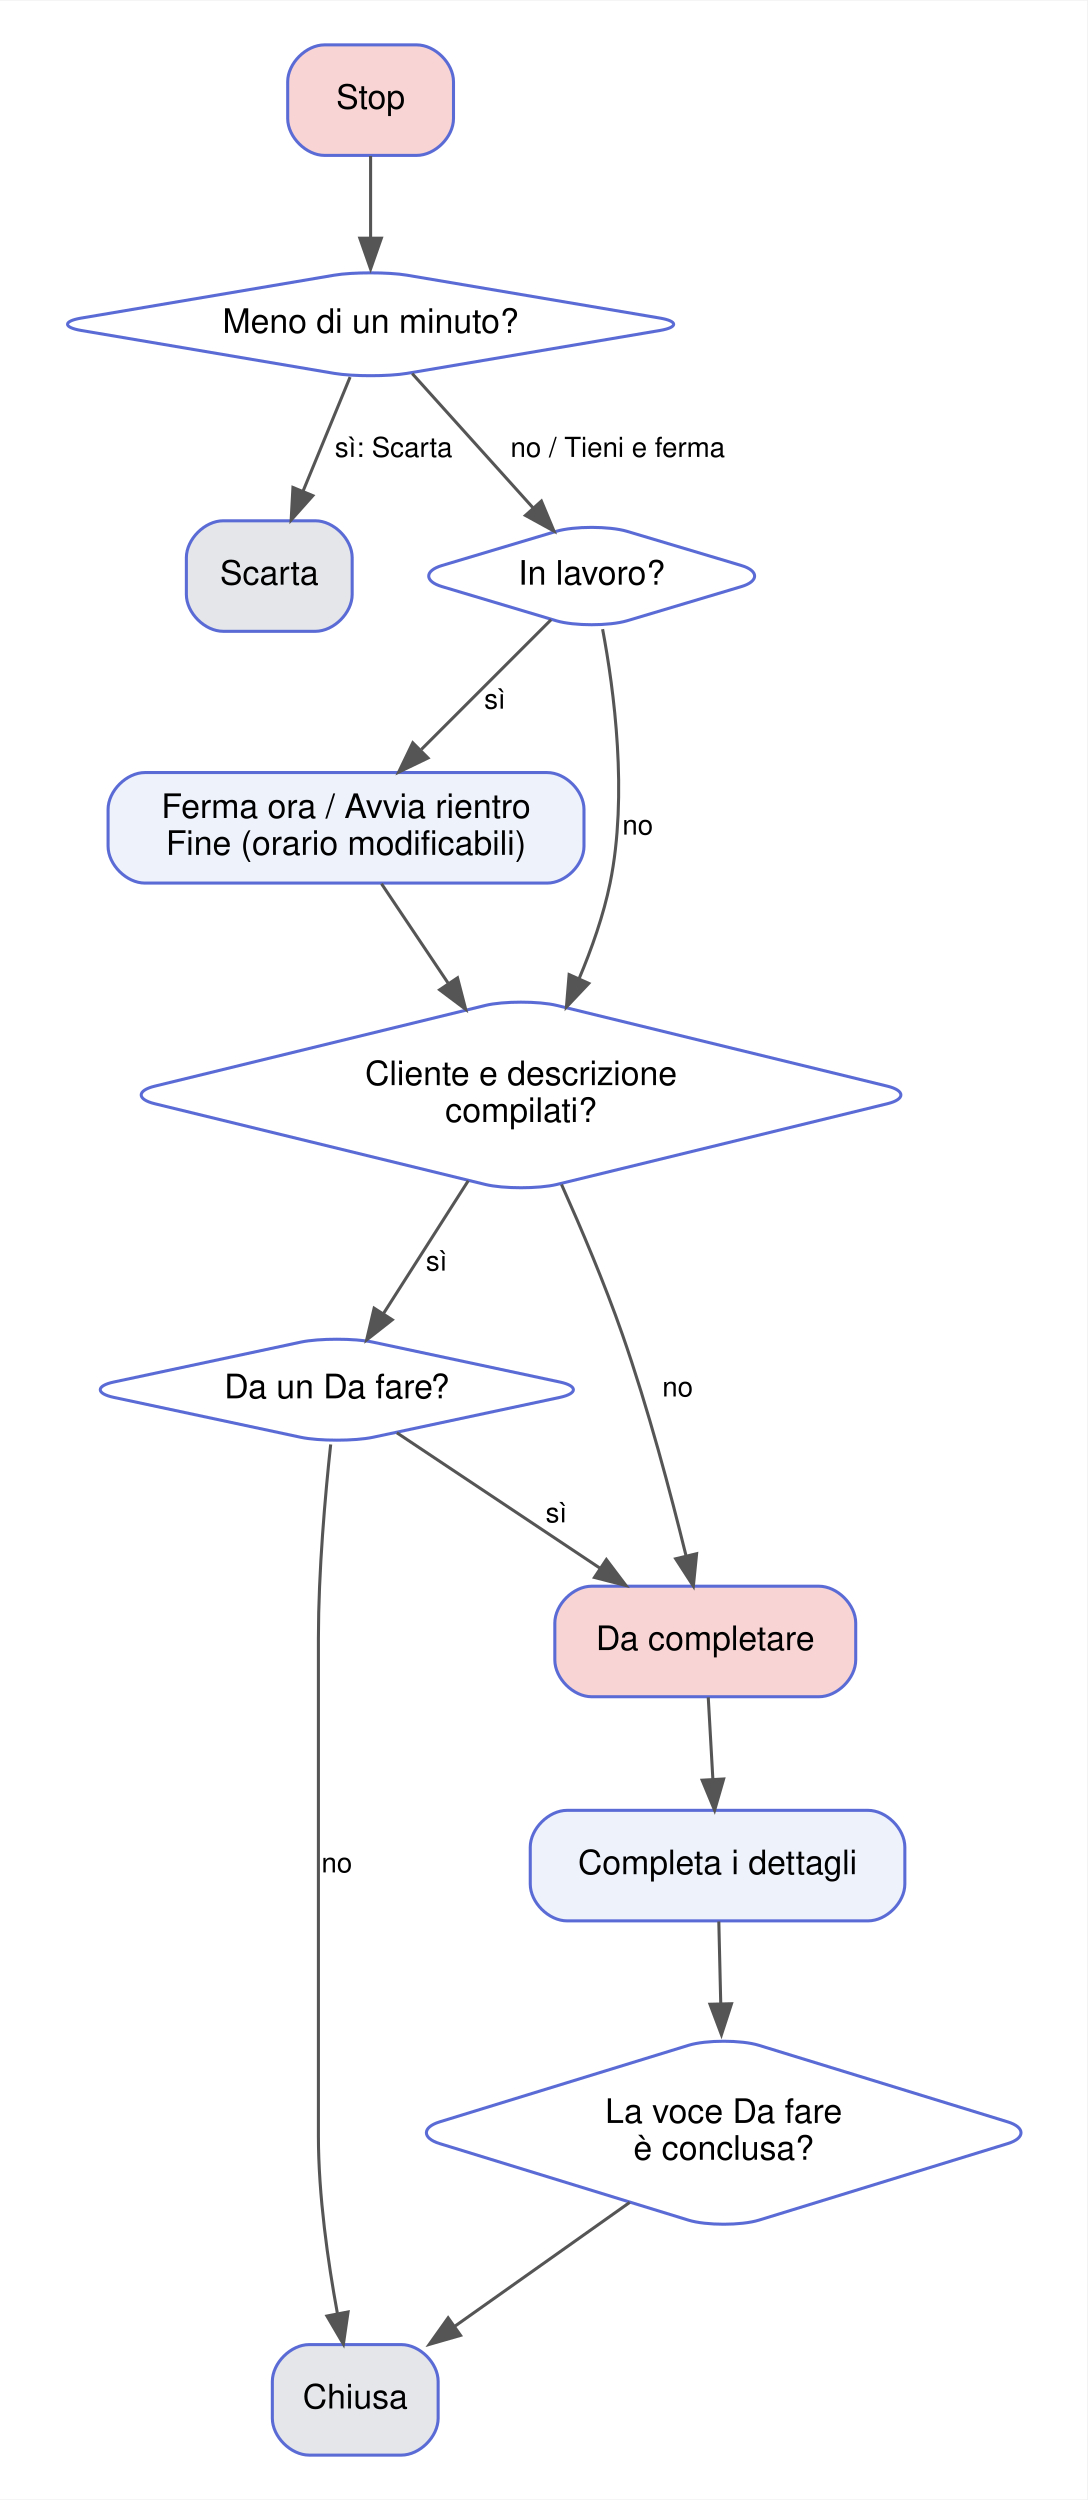
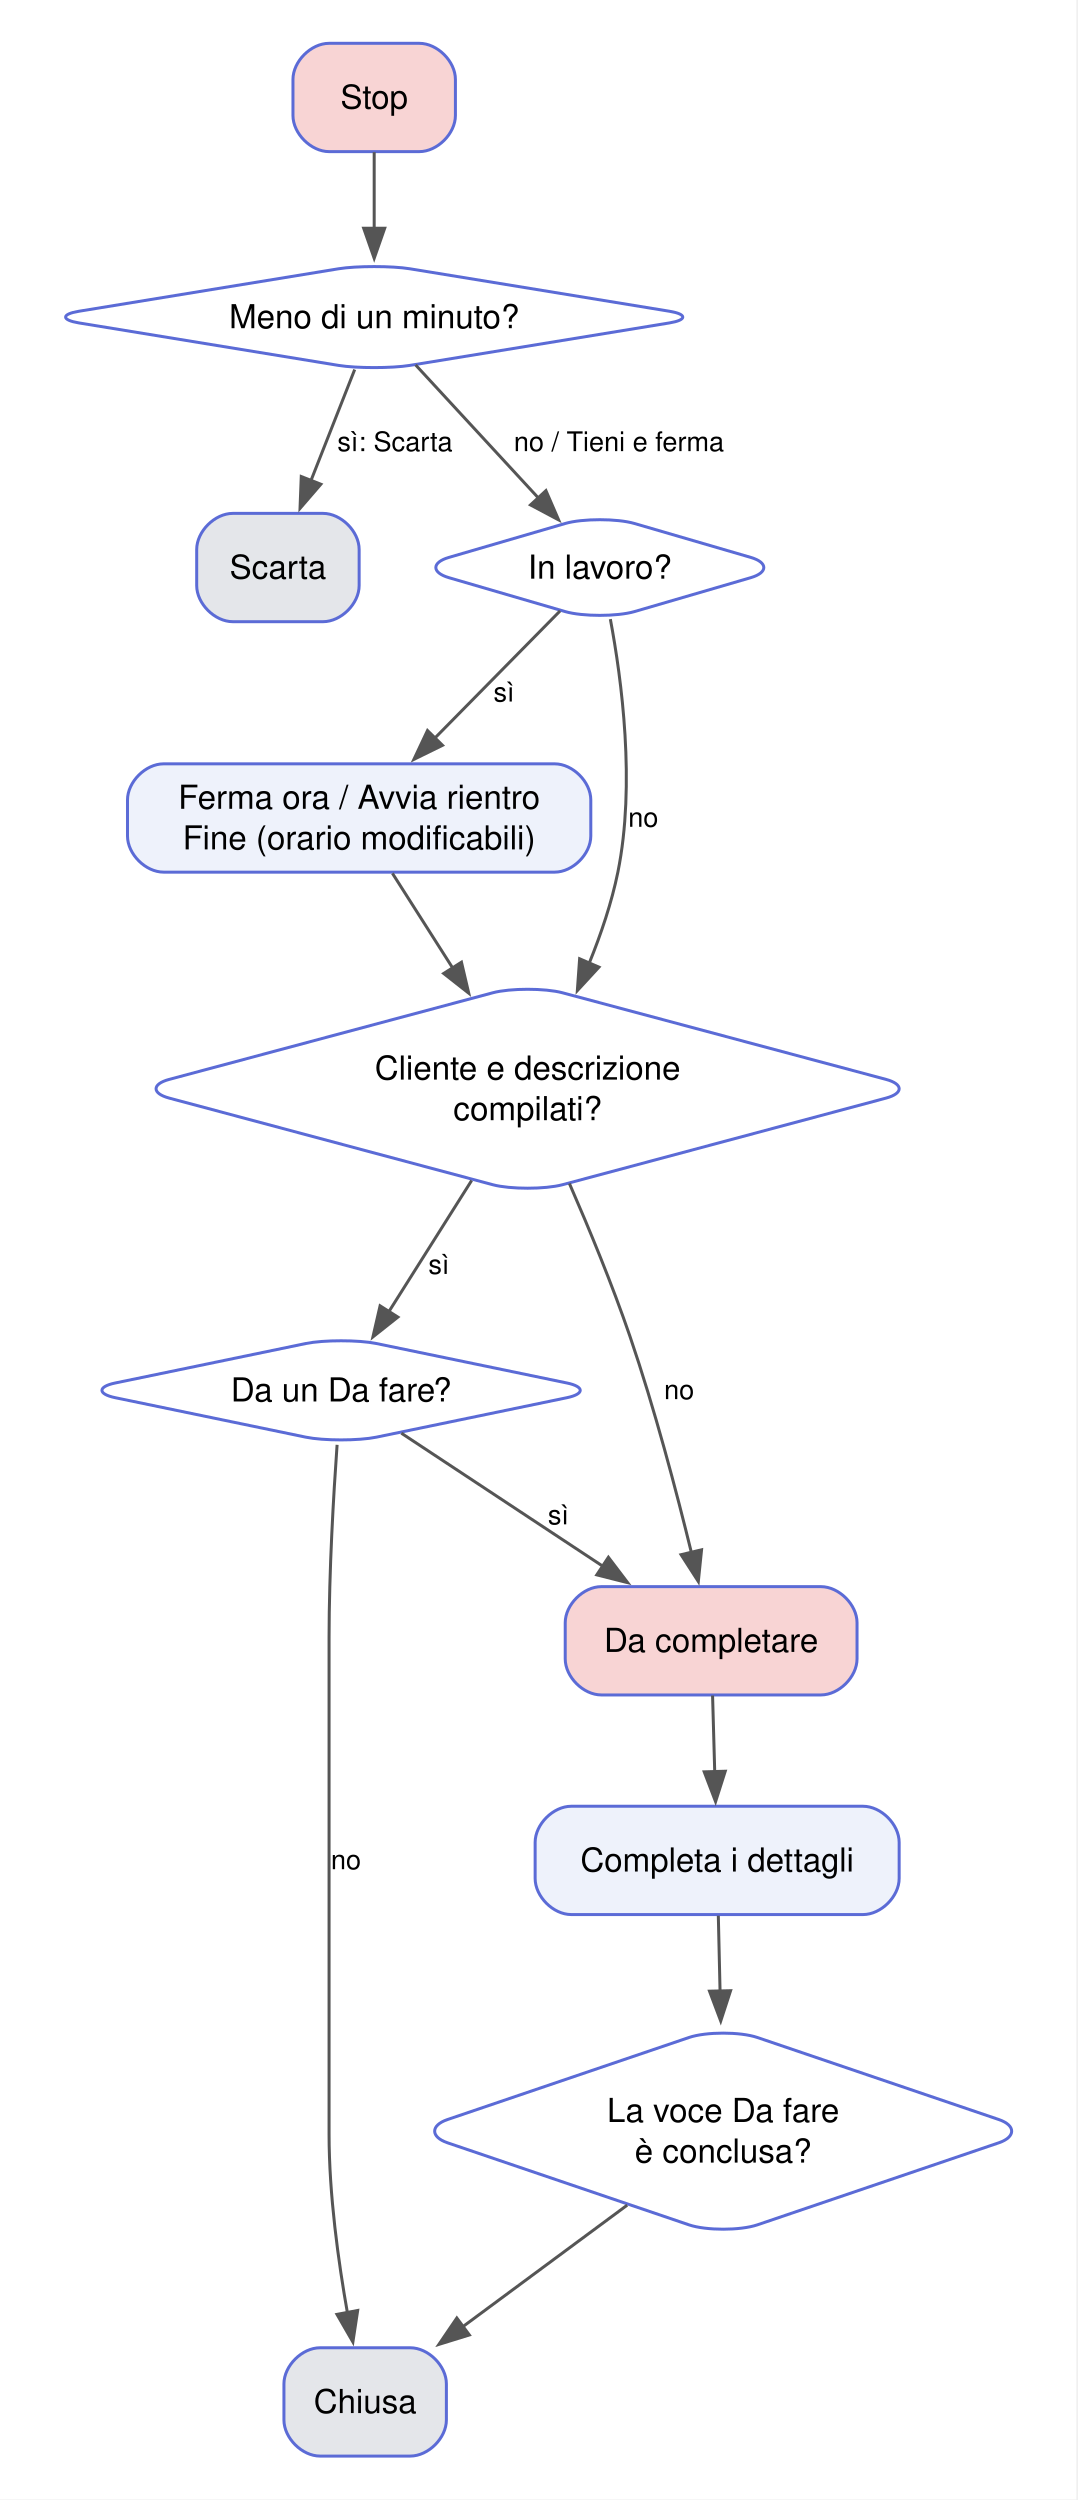
- <svg xmlns="http://www.w3.org/2000/svg" width="354pt" height="814pt" viewBox="0.00 0.00 354.10 813.80">
-   <g id="graph0" class="graph" transform="scale(1 1) rotate(0) translate(14.4 799.4)">
-     <polygon fill="white" stroke="transparent" points="-14.4,14.4 -14.4,-799.4 339.7,-799.4 339.7,14.4 -14.4,14.4" />
+ <svg xmlns="http://www.w3.org/2000/svg" width="358pt" height="831pt" viewBox="0.00 0.00 358.00 831.00">
+   <g id="graph0" class="graph" transform="scale(1 1) rotate(0) translate(14.4 816.4)">
+     <polygon fill="white" stroke="none" points="-14.4,14.4 -14.4,-816.4 343.38,-816.4 343.38,14.4 -14.4,14.4" />
    <g id="node1" class="node">
-       <path fill="#f8d4d4" stroke="#5b6bd6" d="M121.3,-785C121.3,-785 91.3,-785 91.3,-785 85.3,-785 79.3,-779 79.3,-773 79.3,-773 79.3,-761 79.3,-761 79.3,-755 85.3,-749 91.3,-749 91.3,-749 121.3,-749 121.3,-749 127.3,-749 133.3,-755 133.3,-761 133.3,-761 133.3,-773 133.3,-773 133.3,-779 127.3,-785 121.3,-785" />
-       <text text-anchor="middle" x="106.3" y="-764.2" font-family="Helvetica,sans-Serif" font-size="11.00">Stop</text>
+       <path fill="#f8d4d4" stroke="#5b6bd6" d="M124.98,-802C124.98,-802 94.98,-802 94.98,-802 88.98,-802 82.98,-796 82.98,-790 82.98,-790 82.98,-778 82.98,-778 82.98,-772 88.98,-766 94.98,-766 94.98,-766 124.98,-766 124.98,-766 130.98,-766 136.98,-772 136.98,-778 136.98,-778 136.98,-790 136.98,-790 136.98,-796 130.98,-802 124.98,-802" />
+       <text xml:space="preserve" text-anchor="middle" x="109.98" y="-780.3" font-family="Helvetica,sans-Serif" font-size="11.00">Stop</text>
    </g>
    <g id="node2" class="node">
-       <path fill="#ffffff" stroke="#5b6bd6" d="M94.47,-709.99C94.47,-709.99 12.03,-696.01 12.03,-696.01 6.11,-695 6.11,-693 12.03,-691.99 12.03,-691.99 94.47,-678.01 94.47,-678.01 100.39,-677 112.22,-677 118.13,-678.01 118.13,-678.01 200.58,-691.99 200.58,-691.99 206.49,-693 206.49,-695 200.58,-696.01 200.58,-696.01 118.13,-709.99 118.13,-709.99 112.22,-711 100.39,-711 94.47,-709.99" />
-       <text text-anchor="middle" x="106.3" y="-691.2" font-family="Helvetica,sans-Serif" font-size="11.00">Meno di un minuto?</text>
+       <path fill="#ffffff" stroke="#5b6bd6" d="M98.14,-727.06C98.14,-727.06 11.84,-712.94 11.84,-712.94 5.92,-711.97 5.92,-710.03 11.84,-709.06 11.84,-709.06 98.14,-694.94 98.14,-694.94 104.06,-693.97 115.9,-693.97 121.82,-694.94 121.82,-694.94 208.12,-709.06 208.12,-709.06 214.04,-710.03 214.04,-711.97 208.12,-712.94 208.12,-712.94 121.82,-727.06 121.82,-727.06 115.9,-728.03 104.06,-728.03 98.14,-727.06" />
+       <text xml:space="preserve" text-anchor="middle" x="109.98" y="-707.3" font-family="Helvetica,sans-Serif" font-size="11.00">Meno di un minuto?</text>
    </g>
    <g id="edge1" class="edge">
-       <path fill="none" stroke="#555555" d="M106.3,-748.81C106.3,-740.79 106.3,-731.05 106.3,-722.07" />
-       <polygon fill="#555555" stroke="#555555" points="109.8,-722.03 106.3,-712.03 102.8,-722.03 109.8,-722.03" />
+       <path fill="none" stroke="#555555" d="M109.98,-765.81C109.98,-758.23 109.98,-749.1 109.98,-740.54" />
+       <polygon fill="#555555" stroke="#555555" points="113.48,-740.54 109.98,-730.54 106.48,-740.54 113.48,-740.54" />
    </g>
    <g id="node3" class="node">
-       <path fill="#e4e6ea" stroke="#5b6bd6" d="M88.3,-630C88.3,-630 58.3,-630 58.3,-630 52.3,-630 46.3,-624 46.3,-618 46.3,-618 46.3,-606 46.3,-606 46.3,-600 52.3,-594 58.3,-594 58.3,-594 88.3,-594 88.3,-594 94.3,-594 100.3,-600 100.3,-606 100.3,-606 100.3,-618 100.3,-618 100.3,-624 94.3,-630 88.3,-630" />
-       <text text-anchor="middle" x="73.3" y="-609.2" font-family="Helvetica,sans-Serif" font-size="11.00">Scarta</text>
+       <path fill="#e4e6ea" stroke="#5b6bd6" d="M92.98,-645.75C92.98,-645.75 62.98,-645.75 62.98,-645.75 56.98,-645.75 50.98,-639.75 50.98,-633.75 50.98,-633.75 50.98,-621.75 50.98,-621.75 50.98,-615.75 56.98,-609.75 62.98,-609.75 62.98,-609.75 92.98,-609.75 92.98,-609.75 98.98,-609.75 104.98,-615.75 104.98,-621.75 104.98,-621.75 104.98,-633.75 104.98,-633.75 104.98,-639.75 98.98,-645.75 92.98,-645.75" />
+       <text xml:space="preserve" text-anchor="middle" x="77.98" y="-624.05" font-family="Helvetica,sans-Serif" font-size="11.00">Scarta</text>
    </g>
    <g id="edge2" class="edge">
-       <path fill="none" stroke="#555555" d="M99.62,-676.81C95.23,-666.15 89.36,-651.93 84.29,-639.63" />
-       <polygon fill="#555555" stroke="#555555" points="87.48,-638.18 80.43,-630.27 81.01,-640.85 87.48,-638.18" />
-       <text text-anchor="middle" x="113.8" y="-650.8" font-family="Helvetica,sans-Serif" font-size="9.00">sì: Scarta</text>
+       <path fill="none" stroke="#555555" d="M103.5,-693.56C99.34,-682.98 93.81,-668.96 88.97,-656.67" />
+       <polygon fill="#555555" stroke="#555555" points="92.25,-655.44 85.33,-647.42 85.74,-658 92.25,-655.44" />
+       <text xml:space="preserve" text-anchor="middle" x="116.89" y="-666.45" font-family="Helvetica,sans-Serif" font-size="9.00">sì: Scarta</text>
    </g>
    <g id="node4" class="node">
-       <path fill="#ffffff" stroke="#5b6bd6" d="M166.8,-626.57C166.8,-626.57 129.54,-615.43 129.54,-615.43 123.79,-613.72 123.79,-610.28 129.54,-608.57 129.54,-608.57 166.8,-597.43 166.8,-597.43 172.55,-595.72 184.05,-595.72 189.8,-597.43 189.8,-597.43 227.06,-608.57 227.06,-608.57 232.81,-610.28 232.81,-613.72 227.06,-615.43 227.06,-615.43 189.8,-626.57 189.8,-626.57 184.05,-628.28 172.55,-628.28 166.8,-626.57" />
-       <text text-anchor="middle" x="178.3" y="-609.2" font-family="Helvetica,sans-Serif" font-size="11.00">In lavoro?</text>
+       <path fill="#ffffff" stroke="#5b6bd6" d="M173.46,-642.39C173.46,-642.39 134.79,-631.11 134.79,-631.11 129.03,-629.43 129.03,-626.07 134.79,-624.39 134.79,-624.39 173.46,-613.11 173.46,-613.11 179.22,-611.43 190.74,-611.43 196.5,-613.11 196.5,-613.11 235.17,-624.39 235.17,-624.39 240.93,-626.07 240.93,-629.43 235.17,-631.11 235.17,-631.11 196.5,-642.39 196.5,-642.39 190.74,-644.07 179.22,-644.07 173.46,-642.39" />
+       <text xml:space="preserve" text-anchor="middle" x="184.98" y="-624.05" font-family="Helvetica,sans-Serif" font-size="11.00">In lavoro?</text>
    </g>
    <g id="edge3" class="edge">
-       <path fill="none" stroke="#555555" d="M119.85,-677.95C130.95,-665.62 146.79,-648.01 159.18,-634.24" />
-       <polygon fill="#555555" stroke="#555555" points="161.93,-636.42 166.02,-626.65 156.73,-631.74 161.93,-636.42" />
-       <text text-anchor="middle" x="186.8" y="-650.8" font-family="Helvetica,sans-Serif" font-size="9.00">no / Tieni e ferma</text>
+       <path fill="none" stroke="#555555" d="M123.74,-695.1C135.22,-682.65 151.76,-664.74 164.75,-650.66" />
+       <polygon fill="#555555" stroke="#555555" points="167.07,-653.31 171.28,-643.59 161.93,-648.56 167.07,-653.31" />
+       <text xml:space="preserve" text-anchor="middle" x="191.34" y="-666.45" font-family="Helvetica,sans-Serif" font-size="9.00">no / Tieni e ferma</text>
    </g>
    <g id="node5" class="node">
-       <path fill="#eef2fb" stroke="#5b6bd6" d="M163.8,-548C163.8,-548 32.8,-548 32.8,-548 26.8,-548 20.8,-542 20.8,-536 20.8,-536 20.8,-524 20.8,-524 20.8,-518 26.8,-512 32.8,-512 32.8,-512 163.8,-512 163.8,-512 169.8,-512 175.8,-518 175.8,-524 175.8,-524 175.8,-536 175.8,-536 175.8,-542 169.8,-548 163.8,-548" />
-       <text text-anchor="middle" x="98.3" y="-533.2" font-family="Helvetica,sans-Serif" font-size="11.00">Ferma ora / Avvia rientro</text>
-       <text text-anchor="middle" x="98.3" y="-521.2" font-family="Helvetica,sans-Serif" font-size="11.00">Fine (orario modificabili)</text>
+       <path fill="#eef2fb" stroke="#5b6bd6" d="M169.98,-562.5C169.98,-562.5 39.98,-562.5 39.98,-562.5 33.98,-562.5 27.98,-556.5 27.98,-550.5 27.98,-550.5 27.98,-538.5 27.98,-538.5 27.98,-532.5 33.98,-526.5 39.98,-526.5 39.98,-526.5 169.98,-526.5 169.98,-526.5 175.98,-526.5 181.98,-532.5 181.98,-538.5 181.98,-538.5 181.98,-550.5 181.98,-550.5 181.98,-556.5 175.98,-562.5 169.98,-562.5" />
+       <text xml:space="preserve" text-anchor="middle" x="104.98" y="-547.55" font-family="Helvetica,sans-Serif" font-size="11.00">Ferma ora / Avvia rientro</text>
+       <text xml:space="preserve" text-anchor="middle" x="104.98" y="-534.05" font-family="Helvetica,sans-Serif" font-size="11.00">Fine (orario modificabili)</text>
    </g>
    <g id="edge4" class="edge">
-       <path fill="none" stroke="#555555" d="M165.09,-597.79C153.63,-586.33 136.75,-569.45 122.82,-555.52" />
-       <polygon fill="#555555" stroke="#555555" points="124.99,-552.74 115.44,-548.14 120.04,-557.69 124.99,-552.74" />
-       <text text-anchor="middle" x="146.8" y="-568.8" font-family="Helvetica,sans-Serif" font-size="9.00">sì</text>
+       <path fill="none" stroke="#555555" d="M171.77,-613.33C160.42,-601.8 143.74,-584.86 129.89,-570.8" />
+       <polygon fill="#555555" stroke="#555555" points="132.69,-568.66 123.18,-563.99 127.7,-573.57 132.69,-568.66" />
+       <text xml:space="preserve" text-anchor="middle" x="153.14" y="-583.2" font-family="Helvetica,sans-Serif" font-size="9.00">sì</text>
    </g>
    <g id="node6" class="node">
-       <path fill="#ffffff" stroke="#5b6bd6" d="M143.65,-472.15C143.65,-472.15 35.96,-445.85 35.96,-445.85 30.13,-444.42 30.13,-441.58 35.96,-440.15 35.96,-440.15 143.65,-413.85 143.65,-413.85 149.47,-412.42 161.13,-412.42 166.96,-413.85 166.96,-413.85 274.65,-440.15 274.65,-440.15 280.47,-441.58 280.47,-444.42 274.65,-445.85 274.65,-445.85 166.96,-472.15 166.96,-472.15 161.13,-473.58 149.47,-473.58 143.65,-472.15" />
-       <text text-anchor="middle" x="155.3" y="-446.2" font-family="Helvetica,sans-Serif" font-size="11.00">Cliente e descrizione</text>
-       <text text-anchor="middle" x="155.3" y="-434.2" font-family="Helvetica,sans-Serif" font-size="11.00">compilati?</text>
+       <path fill="#ffffff" stroke="#5b6bd6" d="M149.39,-486.4C149.39,-486.4 41.82,-457.6 41.82,-457.6 36.03,-456.05 36.03,-452.95 41.82,-451.4 41.82,-451.4 149.39,-422.6 149.39,-422.6 155.18,-421.05 166.78,-421.05 172.57,-422.6 172.57,-422.6 280.14,-451.4 280.14,-451.4 285.93,-452.95 285.93,-456.05 280.14,-457.6 280.14,-457.6 172.57,-486.4 172.57,-486.4 166.78,-487.95 155.18,-487.95 149.39,-486.4" />
+       <text xml:space="preserve" text-anchor="middle" x="160.98" y="-457.55" font-family="Helvetica,sans-Serif" font-size="11.00">Cliente e descrizione</text>
+       <text xml:space="preserve" text-anchor="middle" x="160.98" y="-444.05" font-family="Helvetica,sans-Serif" font-size="11.00">compilati?</text>
    </g>
    <g id="edge5" class="edge">
-       <path fill="none" stroke="#555555" d="M181.86,-594.7C185.59,-574.93 190.16,-540.68 184.3,-512 182.16,-501.52 178.34,-490.65 174.16,-480.76" />
-       <polygon fill="#555555" stroke="#555555" points="177.35,-479.33 170.08,-471.63 170.96,-482.19 177.35,-479.33" />
-       <text text-anchor="middle" x="193.3" y="-527.8" font-family="Helvetica,sans-Serif" font-size="9.00">no</text>
+       <path fill="none" stroke="#555555" d="M188.48,-610.6C192.23,-590.63 196.9,-555.72 190.98,-526.5 188.93,-516.4 185.4,-505.95 181.47,-496.28" />
+       <polygon fill="#555555" stroke="#555555" points="184.69,-494.92 177.51,-487.13 178.27,-497.7 184.69,-494.92" />
+       <text xml:space="preserve" text-anchor="middle" x="199.42" y="-541.58" font-family="Helvetica,sans-Serif" font-size="9.00">no</text>
    </g>
    <g id="edge6" class="edge">
-       <path fill="none" stroke="#555555" d="M109.84,-511.8C116.11,-502.44 124.11,-490.52 131.64,-479.28" />
-       <polygon fill="#555555" stroke="#555555" points="134.61,-481.14 137.27,-470.88 128.8,-477.24 134.61,-481.14" />
+       <path fill="none" stroke="#555555" d="M116.04,-526.11C121.81,-517.05 129.12,-505.57 136.15,-494.51" />
+       <polygon fill="#555555" stroke="#555555" points="138.99,-496.57 141.41,-486.26 133.08,-492.82 138.99,-496.57" />
    </g>
    <g id="node7" class="node">
-       <path fill="#ffffff" stroke="#5b6bd6" d="M83.57,-362.5C83.57,-362.5 22.65,-349.5 22.65,-349.5 16.79,-348.25 16.79,-345.75 22.65,-344.5 22.65,-344.5 83.57,-331.5 83.57,-331.5 89.43,-330.25 101.17,-330.25 107.04,-331.5 107.04,-331.5 167.95,-344.5 167.95,-344.5 173.82,-345.75 173.82,-348.25 167.95,-349.5 167.95,-349.5 107.04,-362.5 107.04,-362.5 101.17,-363.75 89.43,-363.75 83.57,-362.5" />
-       <text text-anchor="middle" x="95.3" y="-344.2" font-family="Helvetica,sans-Serif" font-size="11.00">Da un Da fare?</text>
+       <path fill="#ffffff" stroke="#5b6bd6" d="M87.23,-369.81C87.23,-369.81 23.89,-356.69 23.89,-356.69 18.02,-355.47 18.02,-353.03 23.89,-351.81 23.89,-351.81 87.23,-338.69 87.23,-338.69 93.1,-337.47 104.85,-337.47 110.73,-338.69 110.73,-338.69 174.07,-351.81 174.07,-351.81 179.94,-353.03 179.94,-355.47 174.07,-356.69 174.07,-356.69 110.73,-369.81 110.73,-369.81 104.85,-371.03 93.1,-371.03 87.23,-369.81" />
+       <text xml:space="preserve" text-anchor="middle" x="98.98" y="-350.55" font-family="Helvetica,sans-Serif" font-size="11.00">Da un Da fare?</text>
    </g>
    <g id="edge7" class="edge">
-       <path fill="none" stroke="#555555" d="M138.11,-415.06C129.39,-401.4 118.89,-384.95 110.47,-371.76" />
-       <polygon fill="#555555" stroke="#555555" points="113.35,-369.77 105.02,-363.23 107.45,-373.54 113.35,-369.77" />
-       <text text-anchor="middle" x="127.8" y="-385.8" font-family="Helvetica,sans-Serif" font-size="9.00">sì</text>
+       <path fill="none" stroke="#555555" d="M142.38,-424.02C133.57,-410.06 123.15,-393.56 114.74,-380.22" />
+       <polygon fill="#555555" stroke="#555555" points="117.86,-378.6 109.56,-372.02 111.94,-382.34 117.86,-378.6" />
+       <text xml:space="preserve" text-anchor="middle" x="131.5" y="-392.95" font-family="Helvetica,sans-Serif" font-size="9.00">sì</text>
    </g>
    <g id="node9" class="node">
-       <path fill="#f8d4d4" stroke="#5b6bd6" d="M252.3,-283C252.3,-283 178.3,-283 178.3,-283 172.3,-283 166.3,-277 166.3,-271 166.3,-271 166.3,-259 166.3,-259 166.3,-253 172.3,-247 178.3,-247 178.3,-247 252.3,-247 252.3,-247 258.3,-247 264.3,-253 264.3,-259 264.3,-259 264.3,-271 264.3,-271 264.3,-277 258.3,-283 252.3,-283" />
-       <text text-anchor="middle" x="215.3" y="-262.2" font-family="Helvetica,sans-Serif" font-size="11.00">Da completare</text>
+       <path fill="#f8d4d4" stroke="#5b6bd6" d="M258.48,-289C258.48,-289 185.48,-289 185.48,-289 179.48,-289 173.48,-283 173.48,-277 173.48,-277 173.48,-265 173.48,-265 173.48,-259 179.48,-253 185.48,-253 185.48,-253 258.48,-253 258.48,-253 264.48,-253 270.48,-259 270.48,-265 270.48,-265 270.48,-277 270.48,-277 270.48,-283 264.48,-289 258.48,-289" />
+       <text xml:space="preserve" text-anchor="middle" x="221.98" y="-267.3" font-family="Helvetica,sans-Serif" font-size="11.00">Da completare</text>
    </g>
    <g id="edge8" class="edge">
-       <path fill="none" stroke="#555555" d="M168.48,-413.85C174.94,-399.43 182.56,-381.48 188.3,-365 196.66,-341.05 204.07,-313.11 209.01,-293.03" />
-       <polygon fill="#555555" stroke="#555555" points="212.48,-293.58 211.42,-283.03 205.67,-291.93 212.48,-293.58" />
-       <text text-anchor="middle" x="206.3" y="-344.8" font-family="Helvetica,sans-Serif" font-size="9.00">no</text>
+       <path fill="none" stroke="#555555" d="M174.87,-423.01C181.46,-407.92 189.14,-389.32 194.98,-372.25 203.17,-348.3 210.5,-320.46 215.45,-300.2" />
+       <polygon fill="#555555" stroke="#555555" points="218.8,-301.25 217.72,-290.71 211.99,-299.62 218.8,-301.25" />
+       <text xml:space="preserve" text-anchor="middle" x="211.34" y="-351.32" font-family="Helvetica,sans-Serif" font-size="9.00">no</text>
    </g>
    <g id="node8" class="node">
-       <path fill="#e4e6ea" stroke="#5b6bd6" d="M116.3,-36C116.3,-36 86.3,-36 86.3,-36 80.3,-36 74.3,-30 74.3,-24 74.3,-24 74.3,-12 74.3,-12 74.3,-6 80.3,0 86.3,0 86.3,0 116.3,0 116.3,0 122.3,0 128.3,-6 128.3,-12 128.3,-12 128.3,-24 128.3,-24 128.3,-30 122.3,-36 116.3,-36" />
-       <text text-anchor="middle" x="101.3" y="-15.2" font-family="Helvetica,sans-Serif" font-size="11.00">Chiusa</text>
+       <path fill="#e4e6ea" stroke="#5b6bd6" d="M121.98,-36C121.98,-36 91.98,-36 91.98,-36 85.98,-36 79.98,-30 79.98,-24 79.98,-24 79.98,-12 79.98,-12 79.98,-6 85.98,0 91.98,0 91.98,0 121.98,0 121.98,0 127.98,0 133.98,-6 133.98,-12 133.98,-12 133.98,-24 133.98,-24 133.98,-30 127.98,-36 121.98,-36" />
+       <text xml:space="preserve" text-anchor="middle" x="106.98" y="-14.3" font-family="Helvetica,sans-Serif" font-size="11.00">Chiusa</text>
    </g>
    <g id="edge9" class="edge">
-       <path fill="none" stroke="#555555" d="M93.3,-329.17C91.56,-313 89.3,-287.87 89.3,-266 89.3,-266 89.3,-266 89.3,-104 89.3,-84.56 92.42,-62.87 95.47,-46.26" />
-       <polygon fill="#555555" stroke="#555555" points="98.96,-46.64 97.44,-36.16 92.09,-45.3 98.96,-46.64" />
-       <text text-anchor="middle" x="95.3" y="-189.8" font-family="Helvetica,sans-Serif" font-size="9.00">no</text>
+       <path fill="none" stroke="#555555" d="M97.65,-336.14C96.48,-319.71 94.98,-294.17 94.98,-272 94.98,-272 94.98,-272 94.98,-107 94.98,-86.96 98.07,-64.58 101.12,-47.4" />
+       <polygon fill="#555555" stroke="#555555" points="104.49,-48.4 102.9,-37.92 97.61,-47.1 104.49,-48.4" />
+       <text xml:space="preserve" text-anchor="middle" x="100.6" y="-195.07" font-family="Helvetica,sans-Serif" font-size="9.00">no</text>
    </g>
    <g id="edge10" class="edge">
-       <path fill="none" stroke="#555555" d="M114.85,-332.97C132.71,-321.06 159.53,-303.18 180.96,-288.9" />
-       <polygon fill="#555555" stroke="#555555" points="183.09,-291.68 189.47,-283.22 179.21,-285.85 183.09,-291.68" />
-       <text text-anchor="middle" x="166.8" y="-303.8" font-family="Helvetica,sans-Serif" font-size="9.00">sì</text>
+       <path fill="none" stroke="#555555" d="M119.01,-340.01C137.16,-328.03 164.32,-310.09 186.19,-295.64" />
+       <polygon fill="#555555" stroke="#555555" points="187.83,-298.76 194.24,-290.32 183.97,-292.91 187.83,-298.76" />
+       <text xml:space="preserve" text-anchor="middle" x="171.22" y="-309.7" font-family="Helvetica,sans-Serif" font-size="9.00">sì</text>
    </g>
    <g id="node10" class="node">
-       <path fill="#eef2fb" stroke="#5b6bd6" d="M268.3,-210C268.3,-210 170.3,-210 170.3,-210 164.3,-210 158.3,-204 158.3,-198 158.3,-198 158.3,-186 158.3,-186 158.3,-180 164.3,-174 170.3,-174 170.3,-174 268.3,-174 268.3,-174 274.3,-174 280.3,-180 280.3,-186 280.3,-186 280.3,-198 280.3,-198 280.3,-204 274.3,-210 268.3,-210" />
-       <text text-anchor="middle" x="219.3" y="-189.2" font-family="Helvetica,sans-Serif" font-size="11.00">Completa i dettagli</text>
+       <path fill="#eef2fb" stroke="#5b6bd6" d="M272.48,-216C272.48,-216 175.48,-216 175.48,-216 169.48,-216 163.48,-210 163.48,-204 163.48,-204 163.48,-192 163.48,-192 163.48,-186 169.48,-180 175.48,-180 175.48,-180 272.48,-180 272.48,-180 278.48,-180 284.48,-186 284.48,-192 284.48,-192 284.48,-204 284.48,-204 284.48,-210 278.48,-216 272.48,-216" />
+       <text xml:space="preserve" text-anchor="middle" x="223.98" y="-194.3" font-family="Helvetica,sans-Serif" font-size="11.00">Completa i dettagli</text>
    </g>
    <g id="edge11" class="edge">
-       <path fill="none" stroke="#555555" d="M216.27,-246.81C216.72,-238.79 217.27,-229.05 217.78,-220.07" />
-       <polygon fill="#555555" stroke="#555555" points="221.28,-220.21 218.34,-210.03 214.29,-219.82 221.28,-220.21" />
+       <path fill="none" stroke="#555555" d="M222.46,-252.81C222.68,-245.14 222.94,-235.89 223.18,-227.24" />
+       <polygon fill="#555555" stroke="#555555" points="226.67,-227.64 223.46,-217.54 219.68,-227.44 226.67,-227.64" />
    </g>
    <g id="node11" class="node">
-       <path fill="#ffffff" stroke="#5b6bd6" d="M209.83,-133.47C209.83,-133.47 128.77,-108.53 128.77,-108.53 123.04,-106.76 123.04,-103.24 128.77,-101.47 128.77,-101.47 209.83,-76.53 209.83,-76.53 215.57,-74.76 227.04,-74.76 232.77,-76.53 232.77,-76.53 313.83,-101.47 313.83,-101.47 319.57,-103.24 319.57,-106.76 313.83,-108.53 313.83,-108.53 232.77,-133.47 232.77,-133.47 227.04,-135.24 215.57,-135.24 209.83,-133.47" />
-       <text text-anchor="middle" x="221.3" y="-108.2" font-family="Helvetica,sans-Serif" font-size="11.00">La voce Da fare</text>
-       <text text-anchor="middle" x="221.3" y="-96.2" font-family="Helvetica,sans-Serif" font-size="11.00">è conclusa?</text>
+       <path fill="#ffffff" stroke="#5b6bd6" d="M214.62,-139.14C214.62,-139.14 134.34,-111.86 134.34,-111.86 128.66,-109.93 128.66,-106.07 134.34,-104.14 134.34,-104.14 214.62,-76.86 214.62,-76.86 220.3,-74.93 231.66,-74.93 237.34,-76.86 237.34,-76.86 317.62,-104.14 317.62,-104.14 323.3,-106.07 323.3,-109.93 317.62,-111.86 317.62,-111.86 237.34,-139.14 237.34,-139.14 231.66,-141.07 220.3,-141.07 214.62,-139.14" />
+       <text xml:space="preserve" text-anchor="middle" x="225.98" y="-111.05" font-family="Helvetica,sans-Serif" font-size="11.00">La voce Da fare</text>
+       <text xml:space="preserve" text-anchor="middle" x="225.98" y="-97.55" font-family="Helvetica,sans-Serif" font-size="11.00">è conclusa?</text>
    </g>
    <g id="edge12" class="edge">
-       <path fill="none" stroke="#555555" d="M219.71,-173.8C219.89,-166.03 220.11,-156.49 220.34,-147.05" />
-       <polygon fill="#555555" stroke="#555555" points="223.84,-147.01 220.57,-136.93 216.84,-146.85 223.84,-147.01" />
+       <path fill="none" stroke="#555555" d="M224.37,-179.61C224.54,-172.29 224.74,-163.39 224.95,-154.41" />
+       <polygon fill="#555555" stroke="#555555" points="228.44,-154.69 225.17,-144.61 221.44,-154.53 228.44,-154.69" />
    </g>
    <g id="edge13" class="edge">
-       <path fill="none" stroke="#555555" d="M190.71,-82.33C173.29,-69.99 151.46,-54.53 133.74,-41.98" />
-       <polygon fill="#555555" stroke="#555555" points="135.59,-39 125.41,-36.07 131.55,-44.71 135.59,-39" />
+       <path fill="none" stroke="#555555" d="M194.09,-83.42C177.13,-70.87 156.32,-55.49 139.29,-42.9" />
+       <polygon fill="#555555" stroke="#555555" points="141.61,-40.26 131.49,-37.13 137.45,-45.89 141.61,-40.26" />
    </g>
  </g>
</svg>
